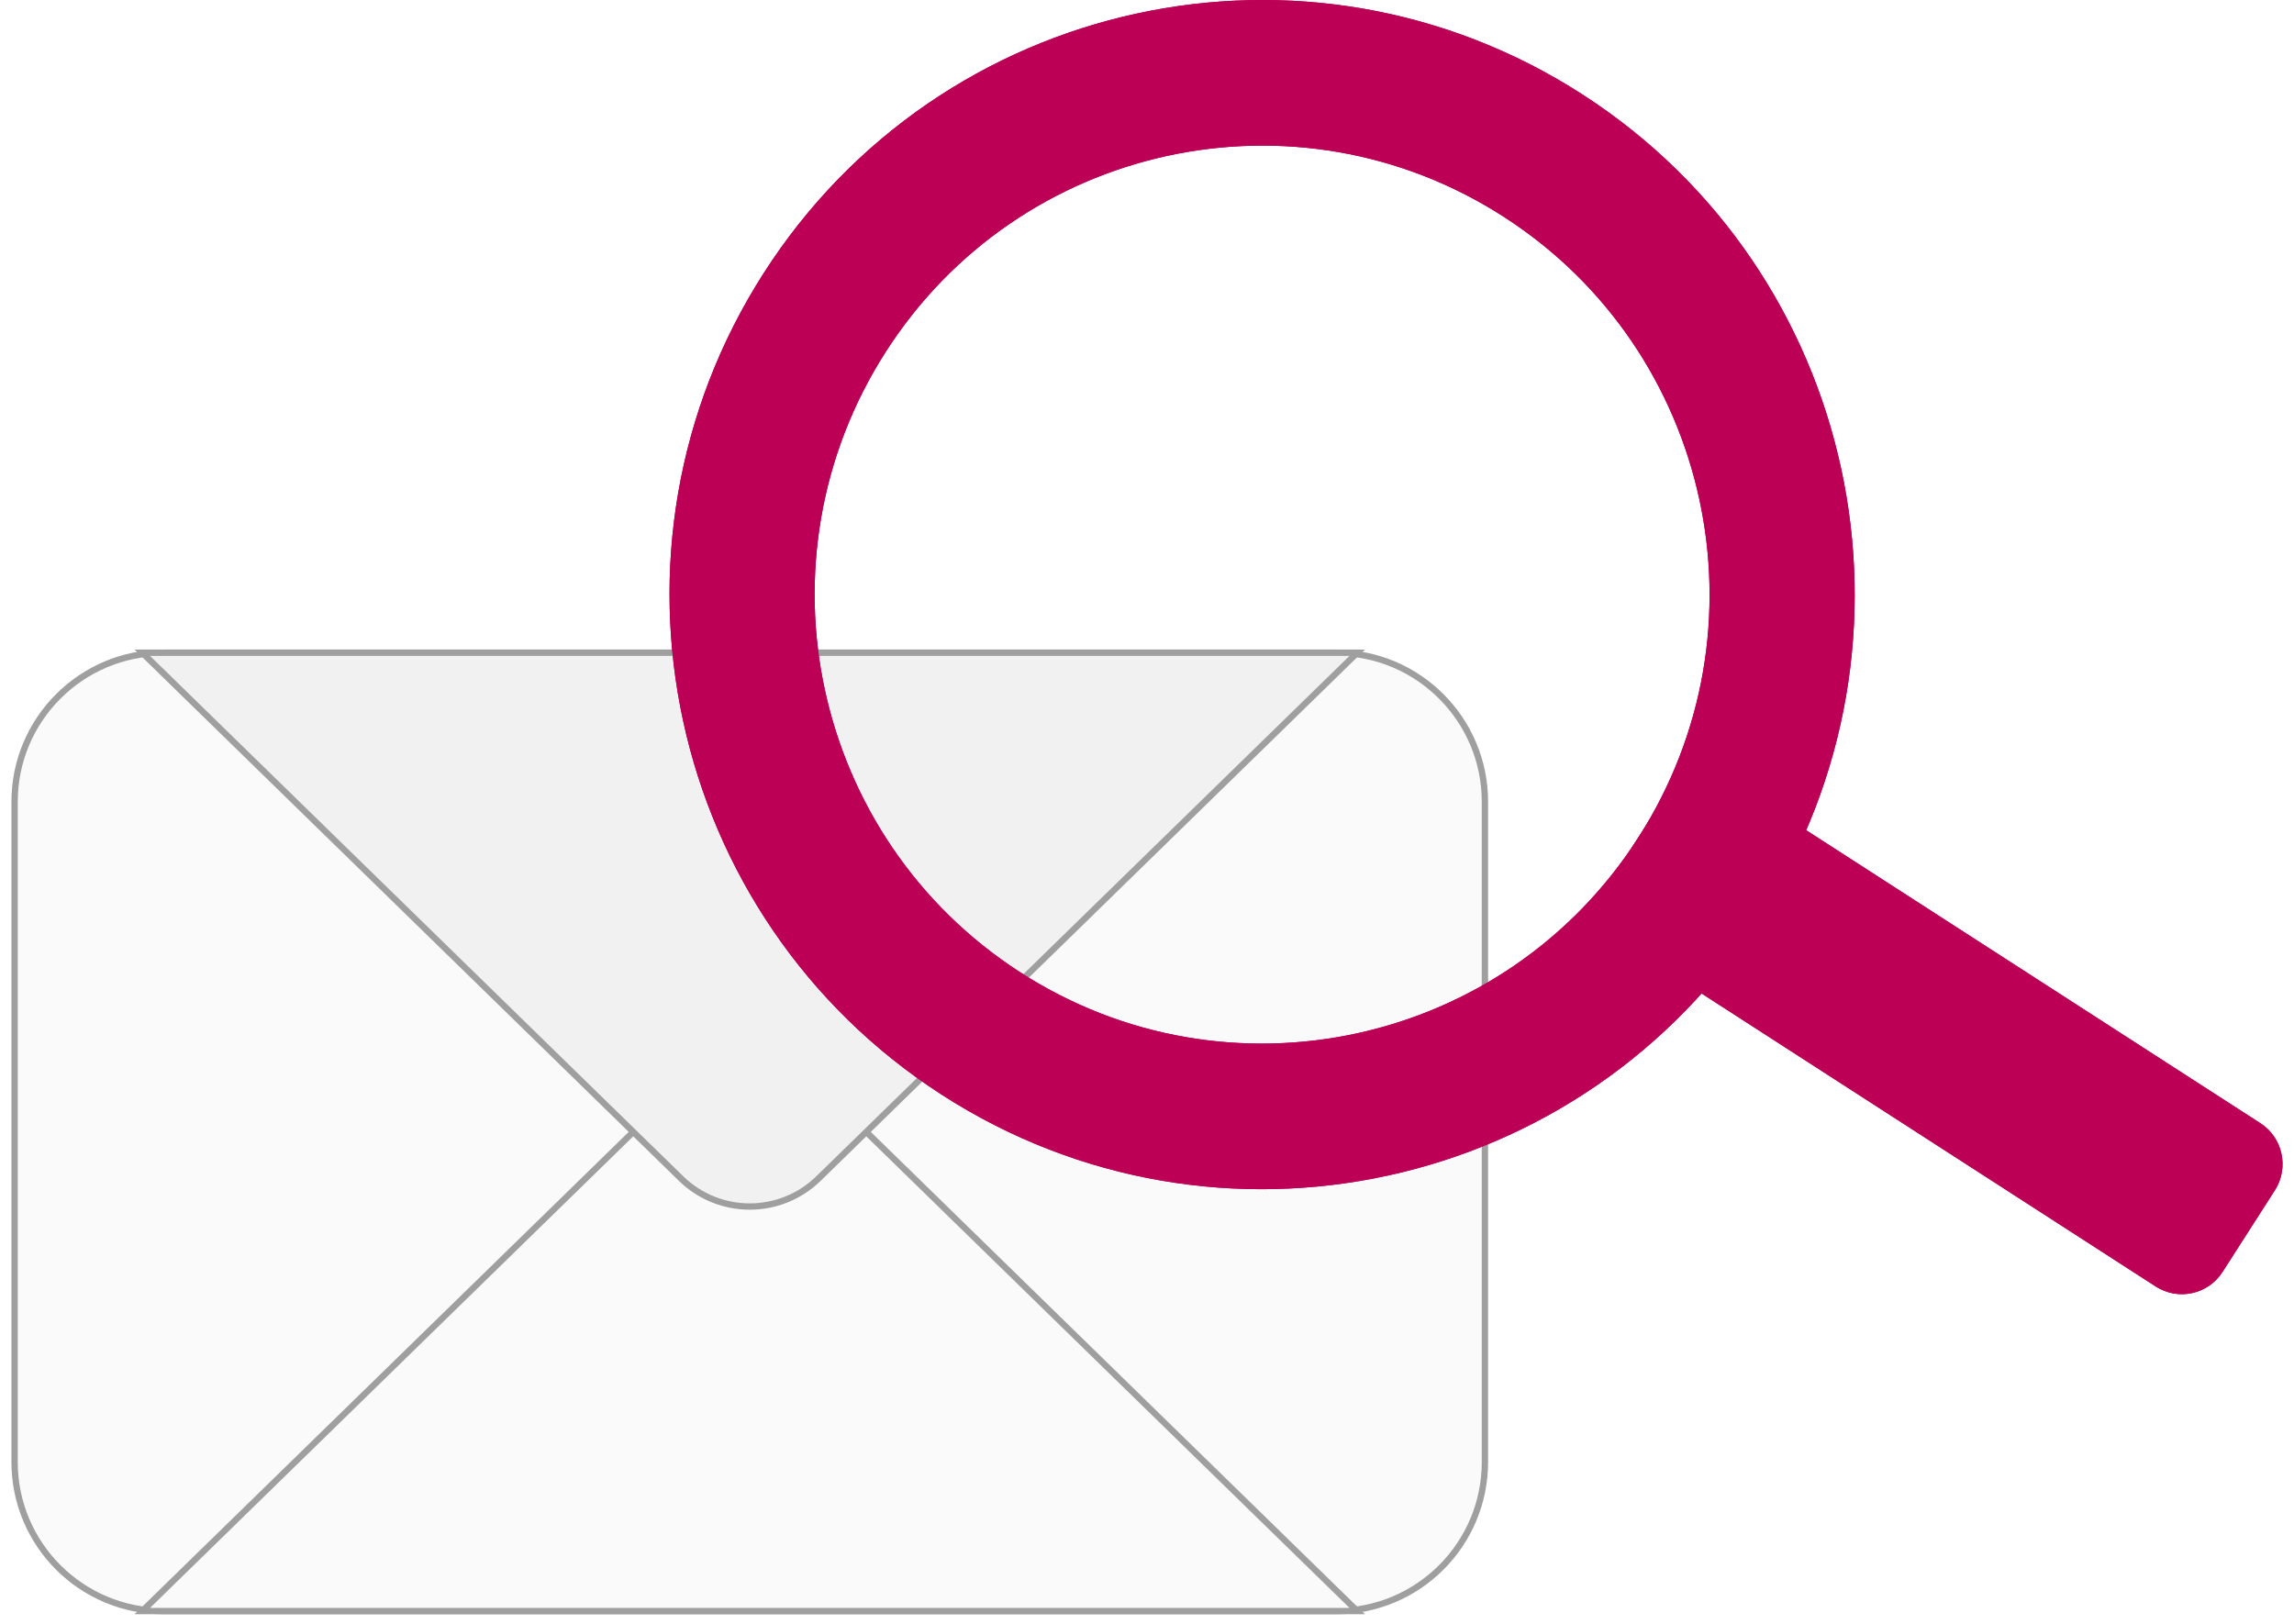
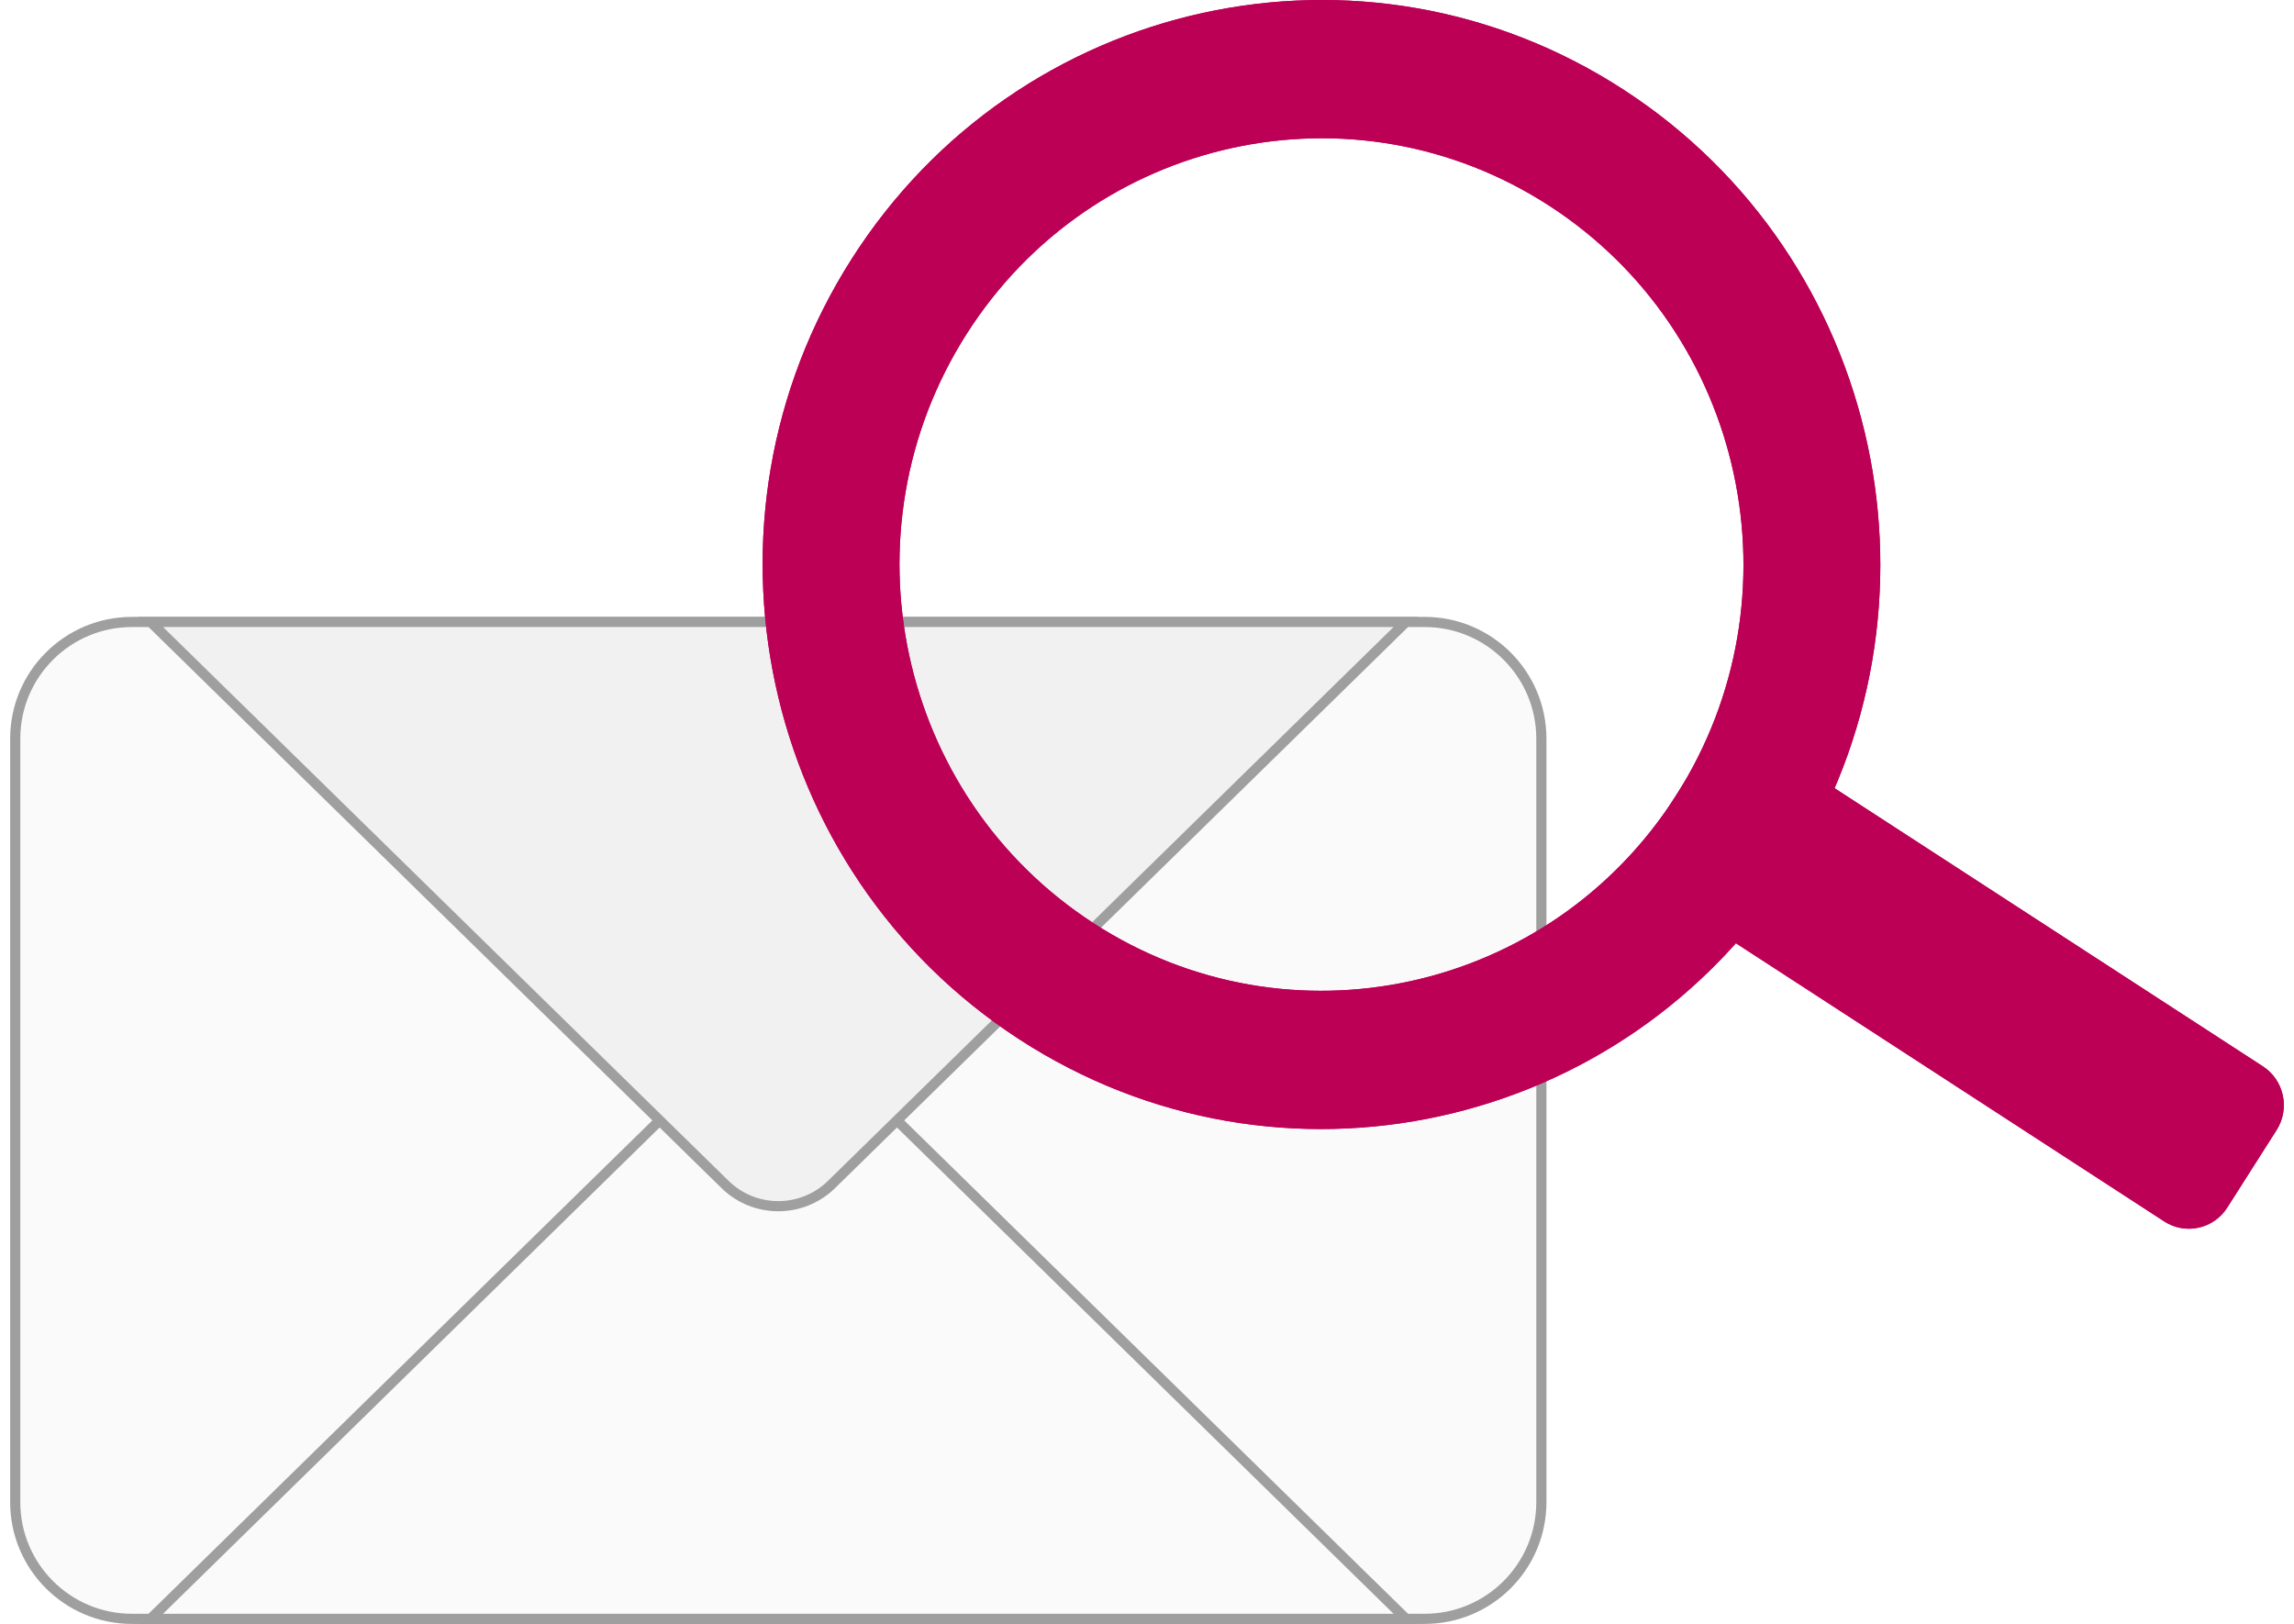
<svg xmlns="http://www.w3.org/2000/svg" width="113" height="80" viewBox="0 0 113 80" fill="none">
-   <rect x="0.719" y="32.156" width="72.427" height="47.211" rx="7.344" fill="#FAFAFA" stroke="#9F9F9F" stroke-width="0.312" />
-   <path d="M40.316 53.463L66.857 79.367L7.008 79.367L33.549 53.463C35.431 51.626 38.434 51.626 40.316 53.463Z" fill="#FAFAFA" stroke="#9F9F9F" stroke-width="0.312" />
-   <path d="M33.55 58.061L7.008 32.156H66.857L40.316 58.061C38.434 59.897 35.431 59.897 33.55 58.061Z" fill="#F1F1F1" stroke="#9F9F9F" stroke-width="0.312" />
-   <path d="M78.131 45.275L83.285 37.23L111.343 55.333C112.45 56.047 112.77 57.526 112.059 58.637L109.481 62.659C108.77 63.77 107.296 64.091 106.189 63.377L78.131 45.275Z" fill="#BC0055" />
-   <path fill-rule="evenodd" clip-rule="evenodd" d="M83.464 38.056L78.954 45.095L106.511 62.874C107.341 63.409 108.447 63.168 108.98 62.335L111.558 58.313C112.091 57.48 111.851 56.371 111.021 55.835L83.464 38.056ZM78.131 45.274L106.189 63.377C107.296 64.091 108.77 63.769 109.481 62.659L112.059 58.636C112.77 57.526 112.45 56.046 111.343 55.332L83.285 37.23L78.131 45.274Z" fill="#BC0055" />
-   <path fill-rule="evenodd" clip-rule="evenodd" d="M86.721 45.132C95.438 31.526 91.514 13.404 77.955 4.656C64.396 -4.092 46.337 -0.154 37.62 13.453C28.902 27.058 32.827 45.18 46.386 53.928C59.944 62.676 78.003 58.738 86.721 45.132ZM80.708 41.253C87.291 30.979 84.328 17.296 74.089 10.69C63.851 4.084 50.215 7.058 43.632 17.332C37.05 27.606 40.013 41.289 50.251 47.895C60.489 54.501 74.126 51.527 80.708 41.253Z" fill="#BC0055" />
-   <path fill-rule="evenodd" clip-rule="evenodd" d="M86.219 44.809C94.759 31.48 90.915 13.729 77.633 5.159C64.351 -3.41 46.66 0.447 38.121 13.776C29.581 27.104 33.425 44.856 46.708 53.425C59.99 61.995 77.68 58.137 86.219 44.809ZM74.411 10.187C84.926 16.971 87.97 31.025 81.209 41.576C74.448 52.128 60.444 55.182 49.929 48.398C39.414 41.614 36.37 27.56 43.131 17.009C49.892 6.457 63.896 3.403 74.411 10.187ZM77.955 4.656C91.514 13.404 95.438 31.526 86.721 45.132C78.003 58.738 59.944 62.676 46.385 53.928C32.827 45.18 28.902 27.058 37.62 13.453C46.337 -0.154 64.396 -4.092 77.955 4.656ZM74.089 10.69C84.327 17.296 87.291 30.979 80.708 41.253C74.125 51.527 60.489 54.501 50.251 47.895C40.013 41.289 37.049 27.606 43.632 17.332C50.215 7.058 63.851 4.084 74.089 10.69Z" fill="#BC0055" />
+   <rect x="0.75" y="30.64" width="75.176" height="49.11" rx="5.75" fill="#FAFAFA" stroke="#9F9F9F" stroke-width="0.5" />
+   <path d="M40.962 52.04L69.257 79.75L7.419 79.75L35.714 52.04C37.172 50.612 39.504 50.612 40.962 52.04Z" fill="#FAFAFA" stroke="#9F9F9F" stroke-width="0.5" />
+   <path d="M35.714 58.35L7.419 30.64H69.257L40.962 58.35C39.504 59.778 37.172 59.778 35.714 58.35Z" fill="#F1F1F1" stroke="#9F9F9F" stroke-width="0.5" />
+   <path d="M80.147 42.985L85.008 35.347L111.468 52.534C112.512 53.212 112.814 54.616 112.143 55.671L109.712 59.49C109.041 60.544 107.651 60.849 106.607 60.171L80.147 42.985Z" fill="#BC0055" />
+   <path fill-rule="evenodd" clip-rule="evenodd" d="M85.176 36.131L80.923 42.814L106.911 59.694C107.694 60.202 108.737 59.973 109.24 59.182L111.67 55.364C112.174 54.573 111.947 53.519 111.164 53.011L85.176 36.131ZM80.147 42.984L106.607 60.171C107.651 60.849 109.041 60.544 109.712 59.489L112.143 55.67C112.814 54.616 112.512 53.212 111.468 52.533L85.008 35.347L80.147 42.984Z" fill="#BC0055" />
+   <path fill-rule="evenodd" clip-rule="evenodd" d="M88.247 42.849C96.469 29.931 92.767 12.726 79.981 4.421C67.194 -3.885 50.163 -0.146 41.942 12.772C33.72 25.69 37.421 42.895 50.208 51.2C62.995 59.506 80.026 55.767 88.247 42.849ZM82.577 39.166C88.785 29.412 85.99 16.421 76.335 10.149C66.68 3.878 53.82 6.701 47.612 16.455C41.404 26.209 44.198 39.201 53.854 45.472C63.509 51.744 76.369 48.92 82.577 39.166Z" fill="#BC0055" />
+   <path fill-rule="evenodd" clip-rule="evenodd" d="M87.775 42.542C95.828 29.888 92.203 13.034 79.677 4.898C67.151 -3.238 50.468 0.425 42.414 13.079C34.361 25.733 37.986 42.587 50.512 50.723C63.038 58.859 79.721 55.196 87.775 42.542ZM76.639 9.672C86.555 16.113 89.425 29.455 83.05 39.473C76.674 49.491 63.466 52.391 53.55 45.95C43.634 39.509 40.763 26.166 47.139 16.148C53.515 6.13 66.722 3.231 76.639 9.672ZM79.981 4.421C92.767 12.726 96.469 29.931 88.247 42.849C80.026 55.767 62.995 59.506 50.208 51.2C37.421 42.895 33.72 25.69 41.942 12.772C50.163 -0.146 67.194 -3.885 79.981 4.421ZM76.335 10.149C85.99 16.421 88.785 29.412 82.577 39.166C76.369 48.92 63.509 51.744 53.854 45.472C44.198 39.201 41.404 26.209 47.612 16.455C53.82 6.701 66.68 3.878 76.335 10.149Z" fill="#BC0055" />
</svg>
